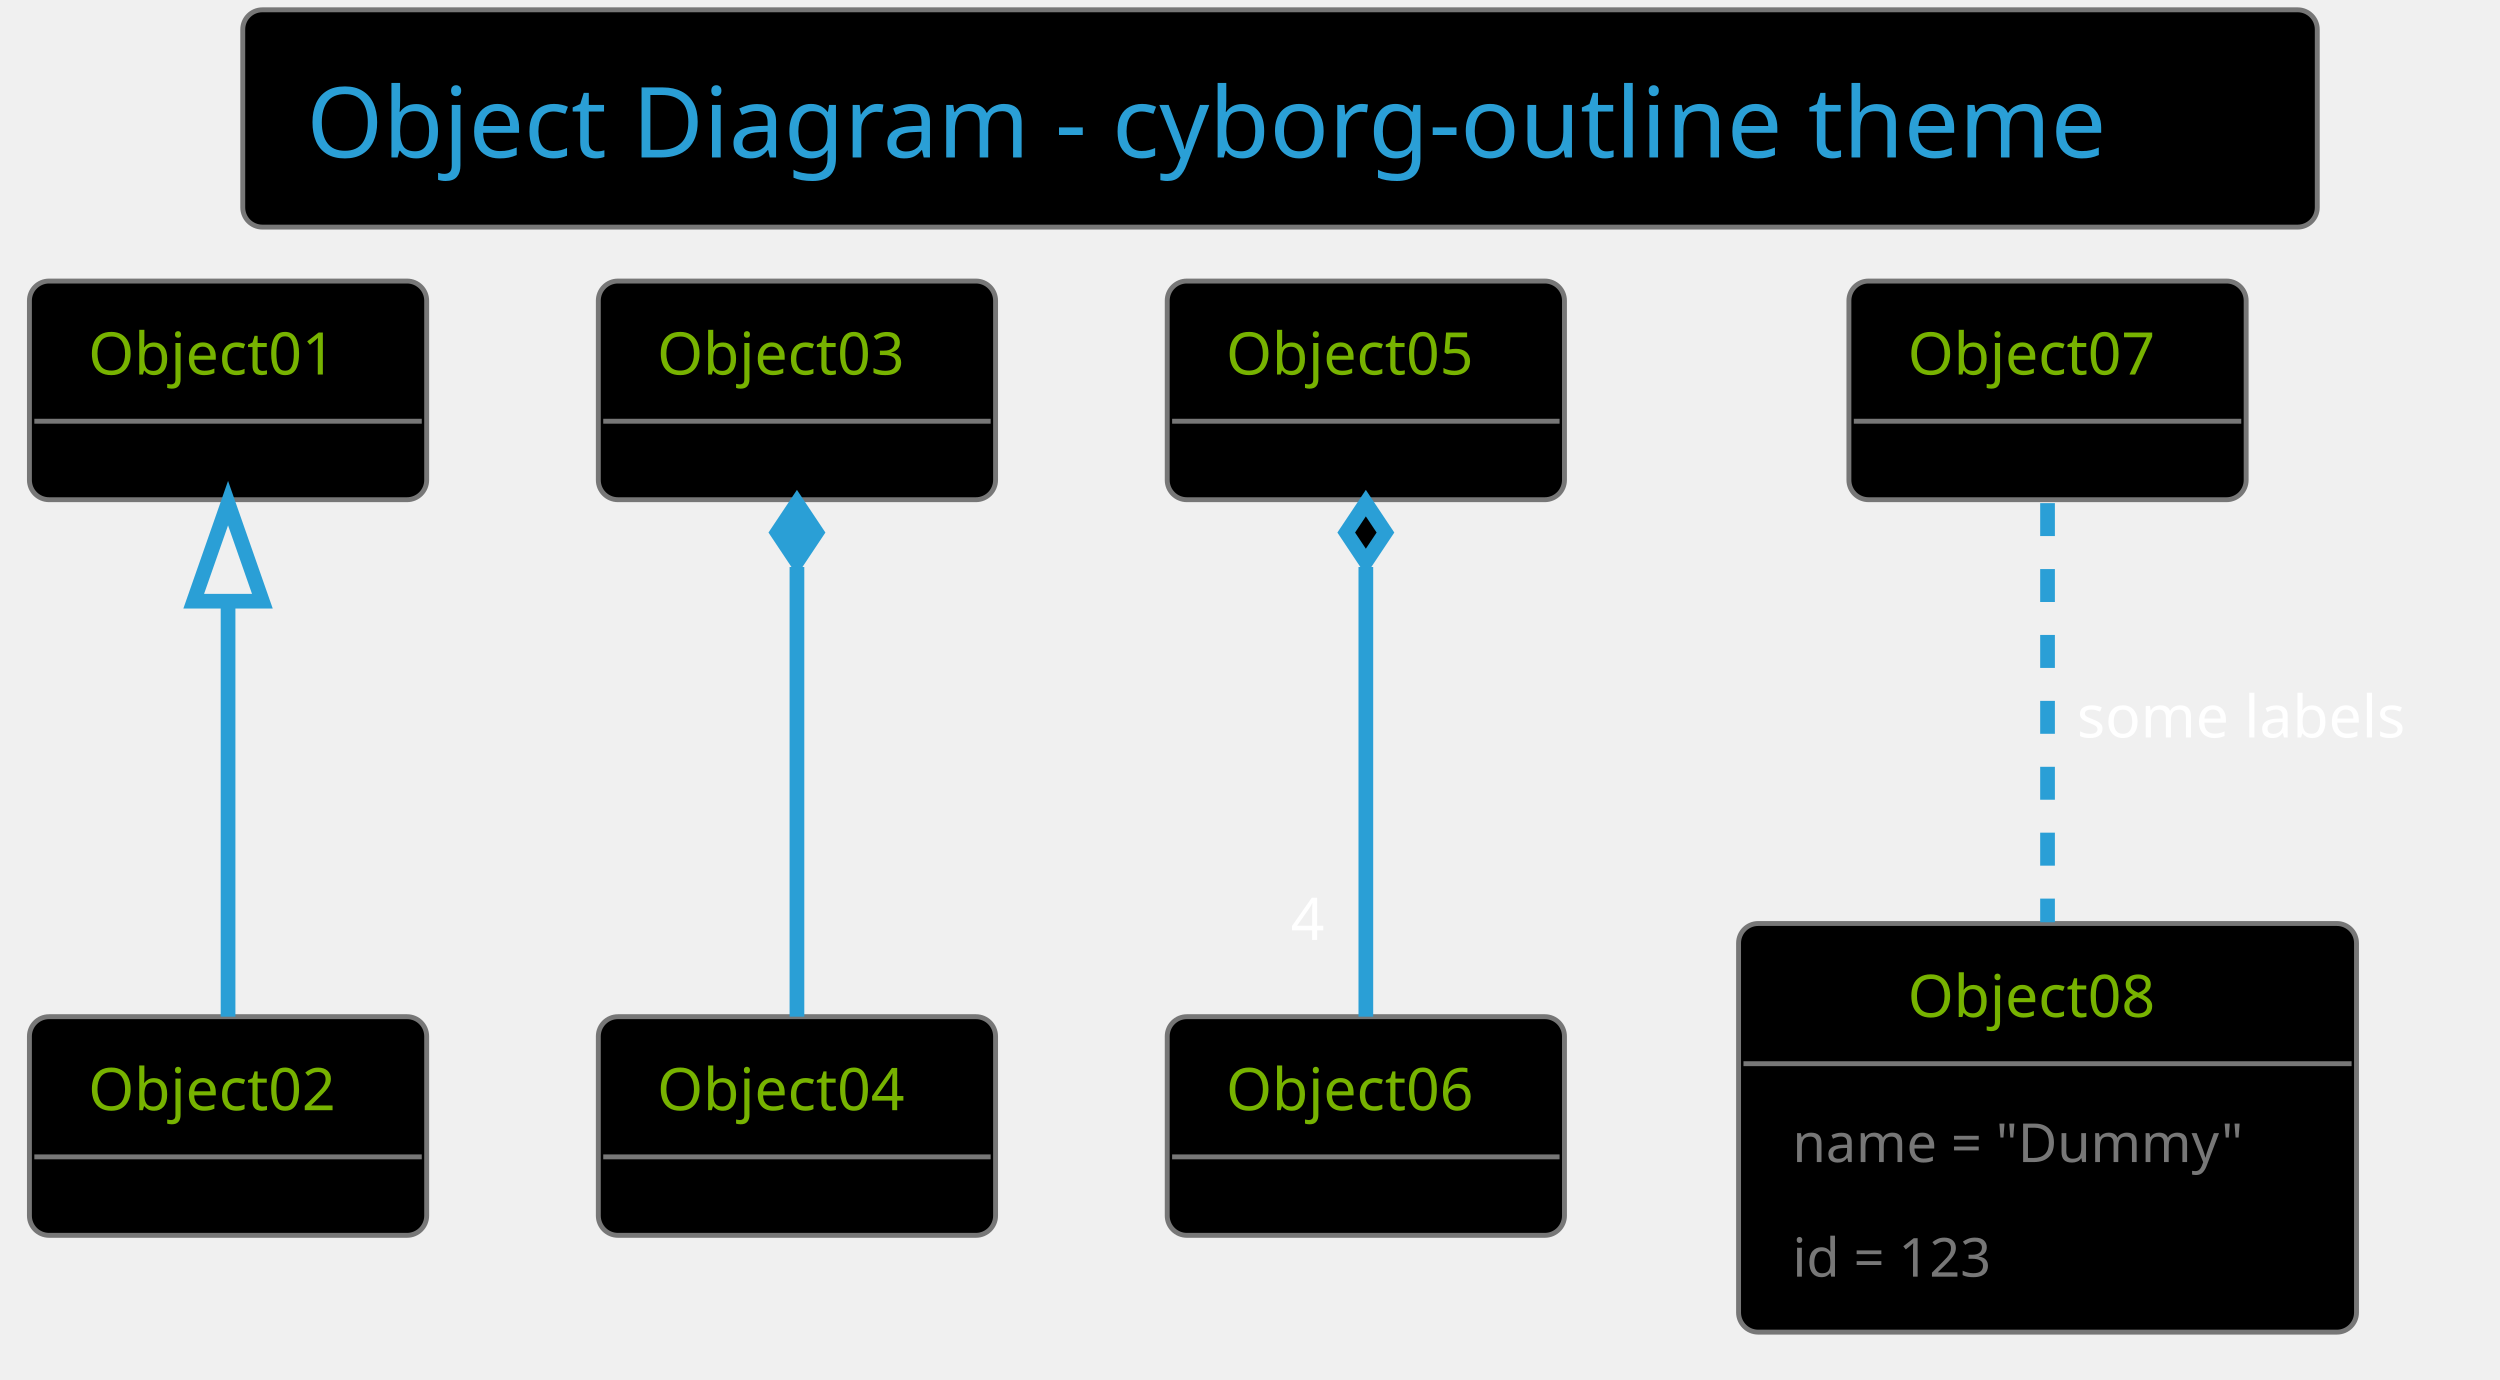
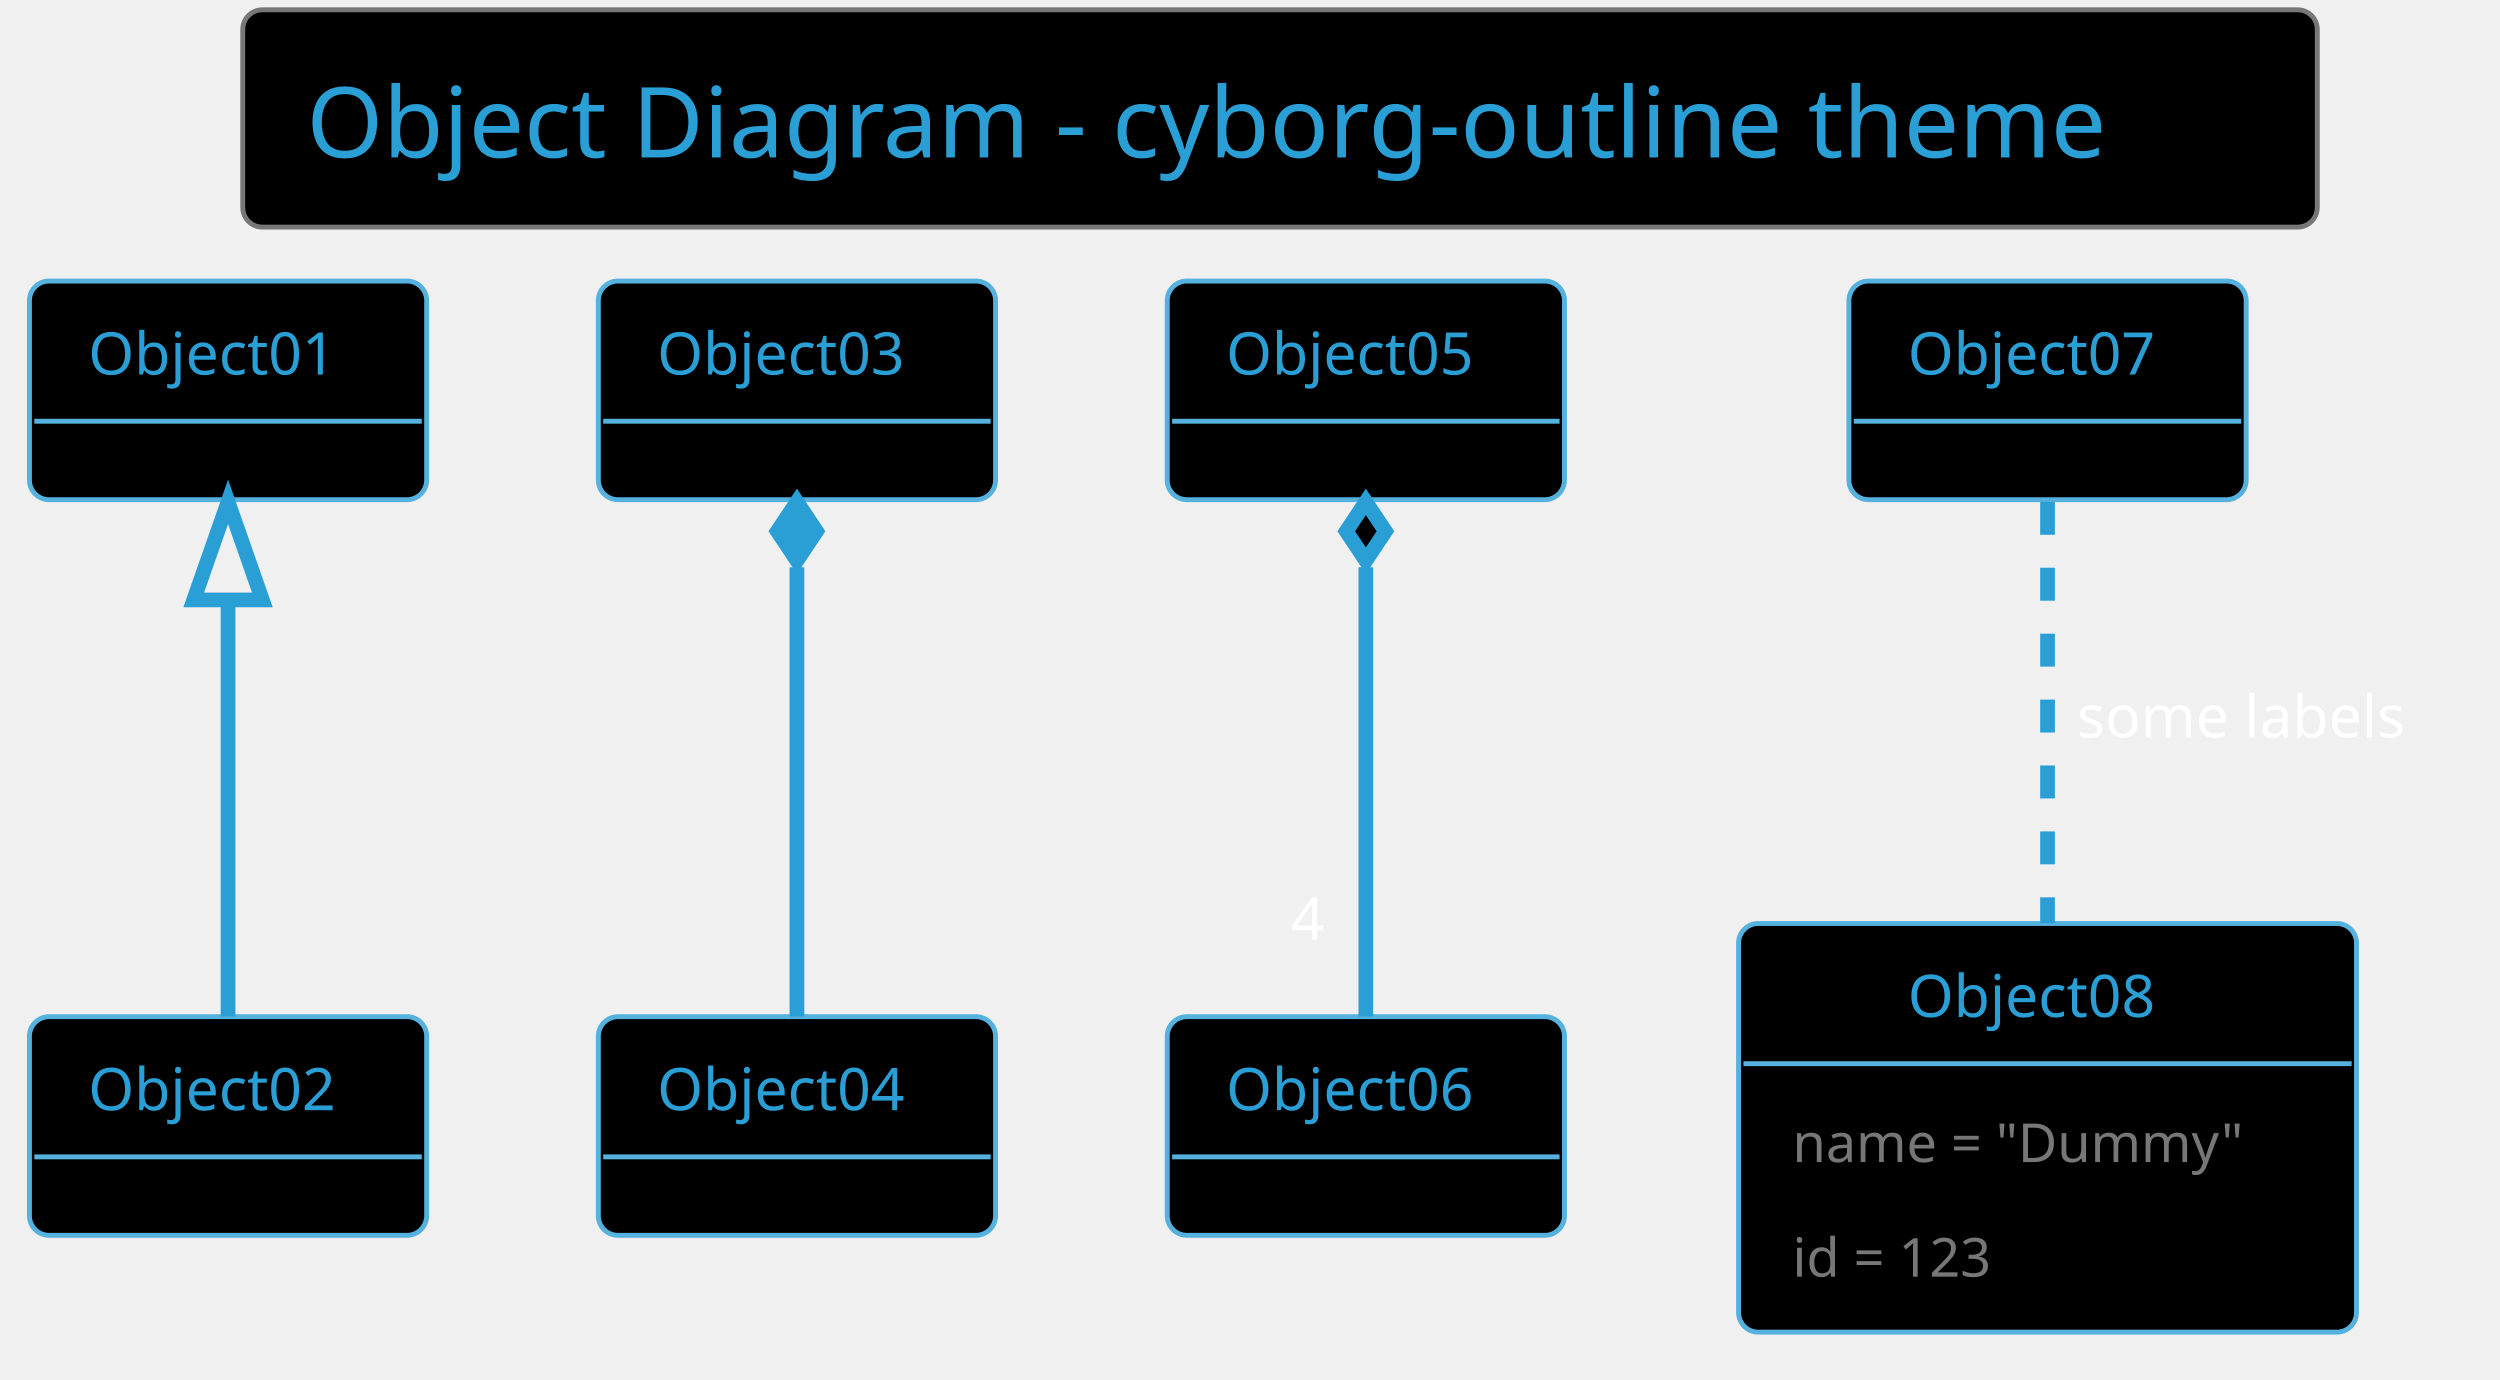
<svg xmlns="http://www.w3.org/2000/svg" contentScriptType="application/ecmascript" contentStyleType="text/css" height="293.75px" preserveAspectRatio="none" style="width:531px;height:293px;background:#000000;" version="1.1" viewBox="0 0 531 293" width="531.25px" zoomAndPan="magnify">
  <defs />
  <g>
    <rect fill="#000000" height="46.153" rx="4.167" ry="4.167" style="stroke: #777777; stroke-width: 1.042;" width="440.625" x="51.562" y="2.083" />
    <text fill="#2A9FD6" font-family="Verdana" font-size="20.833" lengthAdjust="spacingAndGlyphs" textLength="413.542" x="65.104" y="33.445">Object Diagram - cyborg-outline theme</text>
-     <rect fill="#000000" height="46.442" rx="4.167" ry="4.167" style="stroke: #777777; stroke-width: 1.042;" width="84.375" x="6.25" y="59.694" />
-     <text fill="#77B300" font-family="Verdana" font-size="12.5" lengthAdjust="spacingAndGlyphs" textLength="59.375" x="18.75" y="79.553">Object01</text>
-     <line style="stroke: #777777; stroke-width: 1.042;" x1="7.292" x2="89.583" y1="89.469" y2="89.469" />
-     <rect fill="#000000" height="46.442" rx="4.167" ry="4.167" style="stroke: #777777; stroke-width: 1.042;" width="84.375" x="6.25" y="215.944" />
-     <text fill="#77B300" font-family="Verdana" font-size="12.5" lengthAdjust="spacingAndGlyphs" textLength="59.375" x="18.75" y="235.803">Object02</text>
-     <line style="stroke: #777777; stroke-width: 1.042;" x1="7.292" x2="89.583" y1="245.719" y2="245.719" />
-     <rect fill="#000000" height="46.442" rx="4.167" ry="4.167" style="stroke: #777777; stroke-width: 1.042;" width="84.375" x="127.083" y="59.694" />
-     <text fill="#77B300" font-family="Verdana" font-size="12.5" lengthAdjust="spacingAndGlyphs" textLength="59.375" x="139.583" y="79.553">Object03</text>
-     <line style="stroke: #777777; stroke-width: 1.042;" x1="128.125" x2="210.417" y1="89.469" y2="89.469" />
-     <rect fill="#000000" height="46.442" rx="4.167" ry="4.167" style="stroke: #777777; stroke-width: 1.042;" width="84.375" x="127.083" y="215.944" />
-     <text fill="#77B300" font-family="Verdana" font-size="12.5" lengthAdjust="spacingAndGlyphs" textLength="59.375" x="139.583" y="235.803">Object04</text>
-     <line style="stroke: #777777; stroke-width: 1.042;" x1="128.125" x2="210.417" y1="245.719" y2="245.719" />
-     <rect fill="#000000" height="46.442" rx="4.167" ry="4.167" style="stroke: #777777; stroke-width: 1.042;" width="84.375" x="247.917" y="59.694" />
-     <text fill="#77B300" font-family="Verdana" font-size="12.5" lengthAdjust="spacingAndGlyphs" textLength="59.375" x="260.417" y="79.553">Object05</text>
-     <line style="stroke: #777777; stroke-width: 1.042;" x1="248.958" x2="331.25" y1="89.469" y2="89.469" />
-     <rect fill="#000000" height="46.442" rx="4.167" ry="4.167" style="stroke: #777777; stroke-width: 1.042;" width="84.375" x="247.917" y="215.944" />
-     <text fill="#77B300" font-family="Verdana" font-size="12.5" lengthAdjust="spacingAndGlyphs" textLength="59.375" x="260.417" y="235.803">Object06</text>
-     <line style="stroke: #777777; stroke-width: 1.042;" x1="248.958" x2="331.25" y1="245.719" y2="245.719" />
-     <rect fill="#000000" height="46.442" rx="4.167" ry="4.167" style="stroke: #777777; stroke-width: 1.042;" width="84.375" x="392.708" y="59.694" />
-     <text fill="#77B300" font-family="Verdana" font-size="12.5" lengthAdjust="spacingAndGlyphs" textLength="59.375" x="405.208" y="79.553">Object07</text>
-     <line style="stroke: #777777; stroke-width: 1.042;" x1="393.75" x2="476.042" y1="89.469" y2="89.469" />
-     <rect fill="#000000" height="86.793" rx="4.167" ry="4.167" style="stroke: #777777; stroke-width: 1.042;" width="131.25" x="369.271" y="196.153" />
-     <text fill="#77B300" font-family="Verdana" font-size="12.5" lengthAdjust="spacingAndGlyphs" textLength="59.375" x="405.208" y="216.012">Object08</text>
-     <line style="stroke: #777777; stroke-width: 1.042;" x1="370.312" x2="499.479" y1="225.928" y2="225.928" />
+     <rect fill="#000000" height="46.442" rx="4.167" ry="4.167" style="stroke: #55B2DE; stroke-width: 1.042;" width="84.375" x="6.25" y="59.694" />
+     <text fill="#2A9FD6" font-family="Verdana" font-size="12.5" lengthAdjust="spacingAndGlyphs" textLength="59.375" x="18.75" y="79.553">Object01</text>
+     <line style="stroke: #55B2DE; stroke-width: 1.042;" x1="7.292" x2="89.583" y1="89.469" y2="89.469" />
+     <rect fill="#000000" height="46.442" rx="4.167" ry="4.167" style="stroke: #55B2DE; stroke-width: 1.042;" width="84.375" x="6.25" y="215.944" />
+     <text fill="#2A9FD6" font-family="Verdana" font-size="12.5" lengthAdjust="spacingAndGlyphs" textLength="59.375" x="18.75" y="235.803">Object02</text>
+     <line style="stroke: #55B2DE; stroke-width: 1.042;" x1="7.292" x2="89.583" y1="245.719" y2="245.719" />
+     <rect fill="#000000" height="46.442" rx="4.167" ry="4.167" style="stroke: #55B2DE; stroke-width: 1.042;" width="84.375" x="127.083" y="59.694" />
+     <text fill="#2A9FD6" font-family="Verdana" font-size="12.5" lengthAdjust="spacingAndGlyphs" textLength="59.375" x="139.583" y="79.553">Object03</text>
+     <line style="stroke: #55B2DE; stroke-width: 1.042;" x1="128.125" x2="210.417" y1="89.469" y2="89.469" />
+     <rect fill="#000000" height="46.442" rx="4.167" ry="4.167" style="stroke: #55B2DE; stroke-width: 1.042;" width="84.375" x="127.083" y="215.944" />
+     <text fill="#2A9FD6" font-family="Verdana" font-size="12.5" lengthAdjust="spacingAndGlyphs" textLength="59.375" x="139.583" y="235.803">Object04</text>
+     <line style="stroke: #55B2DE; stroke-width: 1.042;" x1="128.125" x2="210.417" y1="245.719" y2="245.719" />
+     <rect fill="#000000" height="46.442" rx="4.167" ry="4.167" style="stroke: #55B2DE; stroke-width: 1.042;" width="84.375" x="247.917" y="59.694" />
+     <text fill="#2A9FD6" font-family="Verdana" font-size="12.5" lengthAdjust="spacingAndGlyphs" textLength="59.375" x="260.417" y="79.553">Object05</text>
+     <line style="stroke: #55B2DE; stroke-width: 1.042;" x1="248.958" x2="331.25" y1="89.469" y2="89.469" />
+     <rect fill="#000000" height="46.442" rx="4.167" ry="4.167" style="stroke: #55B2DE; stroke-width: 1.042;" width="84.375" x="247.917" y="215.944" />
+     <text fill="#2A9FD6" font-family="Verdana" font-size="12.5" lengthAdjust="spacingAndGlyphs" textLength="59.375" x="260.417" y="235.803">Object06</text>
+     <line style="stroke: #55B2DE; stroke-width: 1.042;" x1="248.958" x2="331.25" y1="245.719" y2="245.719" />
+     <rect fill="#000000" height="46.442" rx="4.167" ry="4.167" style="stroke: #55B2DE; stroke-width: 1.042;" width="84.375" x="392.708" y="59.694" />
+     <text fill="#2A9FD6" font-family="Verdana" font-size="12.5" lengthAdjust="spacingAndGlyphs" textLength="59.375" x="405.208" y="79.553">Object07</text>
+     <line style="stroke: #55B2DE; stroke-width: 1.042;" x1="393.75" x2="476.042" y1="89.469" y2="89.469" />
+     <rect fill="#000000" height="86.793" rx="4.167" ry="4.167" style="stroke: #55B2DE; stroke-width: 1.042;" width="131.25" x="369.271" y="196.153" />
+     <text fill="#2A9FD6" font-family="Verdana" font-size="12.5" lengthAdjust="spacingAndGlyphs" textLength="59.375" x="405.208" y="216.012">Object08</text>
+     <line style="stroke: #55B2DE; stroke-width: 1.042;" x1="370.312" x2="499.479" y1="225.928" y2="225.928" />
    <text fill="#777777" font-family="Verdana" font-size="11.458" lengthAdjust="spacingAndGlyphs" textLength="108.333" x="380.729" y="246.823">name = "Dummy"</text>
    <text fill="#777777" font-family="Verdana" font-size="11.458" lengthAdjust="spacingAndGlyphs" textLength="50" x="380.729" y="271.165">id = 123</text>
-     <path d="M48.438,127.917 C48.438,156.63 48.438,192.738 48.438,215.94 " fill="none" id="Object01&lt;-Object02" style="stroke: #2A9FD6; stroke-width: 3.125;" />
-     <polygon fill="none" points="41.146,127.696,48.438,106.863,55.729,127.696,41.146,127.696" style="stroke: #2A9FD6; stroke-width: 3.125;" />
-     <path d="M169.271,120.431 C169.271,150.092 169.271,190.671 169.271,215.94 " fill="none" id="Object03&lt;-Object04" style="stroke: #2A9FD6; stroke-width: 3.125;" />
-     <polygon fill="#2A9FD6" points="169.271,106.863,165.104,113.113,169.271,119.363,173.438,113.113,169.271,106.863" style="stroke: #2A9FD6; stroke-width: 3.125;" />
-     <path d="M290.104,120.431 C290.104,150.092 290.104,190.671 290.104,215.94 " fill="none" id="Object05&lt;-Object06" style="stroke: #2A9FD6; stroke-width: 3.125;" />
-     <polygon fill="#000000" points="290.104,106.863,285.938,113.113,290.104,119.363,294.271,113.113,290.104,106.863" style="stroke: #2A9FD6; stroke-width: 3.125;" />
-     <text fill="#FFFFFF" font-family="Verdana" font-size="12.5" lengthAdjust="spacingAndGlyphs" textLength="8.333" x="274.16" y="199.638">4</text>
-     <path d="M434.896,106.863 C434.896,130.426 434.896,167.093 434.896,195.89 " fill="none" id="Object07-Object08" style="stroke: #2A9FD6; stroke-width: 3.125; stroke-dasharray: 7.0,7.0;" />
+     <path d="M48.438,127.565 C48.438,156.305 48.438,192.822 48.438,215.896 " fill="none" id="Object01&lt;-Object02" style="stroke: #2A9FD6; stroke-width: 3.125;" />
+     <polygon fill="none" points="41.146,127.425,48.438,106.59,55.729,127.424,41.146,127.425" style="stroke: #2A9FD6; stroke-width: 3.125;" />
+     <path d="M169.271,120.488 C169.271,150.063 169.271,190.88 169.271,215.896 " fill="none" id="Object03&lt;-Object04" style="stroke: #2A9FD6; stroke-width: 3.125;" />
+     <polygon fill="#2A9FD6" points="169.271,106.59,165.104,112.84,169.271,119.09,173.438,112.84,169.271,106.59" style="stroke: #2A9FD6; stroke-width: 3.125;" />
+     <path d="M290.104,120.488 C290.104,150.063 290.104,190.88 290.104,215.896 " fill="none" id="Object05&lt;-Object06" style="stroke: #2A9FD6; stroke-width: 3.125;" />
+     <polygon fill="#000000" points="290.104,106.59,285.938,112.84,290.104,119.09,294.271,112.84,290.104,106.59" style="stroke: #2A9FD6; stroke-width: 3.125;" />
+     <text fill="#FFFFFF" font-family="Verdana" font-size="12.5" lengthAdjust="spacingAndGlyphs" textLength="8.333" x="274.16" y="199.584">4</text>
+     <path d="M434.896,106.59 C434.896,129.974 434.896,167.184 434.896,196.105 " fill="none" id="Object07-Object08" style="stroke: #2A9FD6; stroke-width: 3.125; stroke-dasharray: 7.0,7.0;" />
    <text fill="#FFFFFF" font-family="Verdana" font-size="12.5" lengthAdjust="spacingAndGlyphs" textLength="78.125" x="441.146" y="156.637">some labels</text>
  </g>
</svg>
